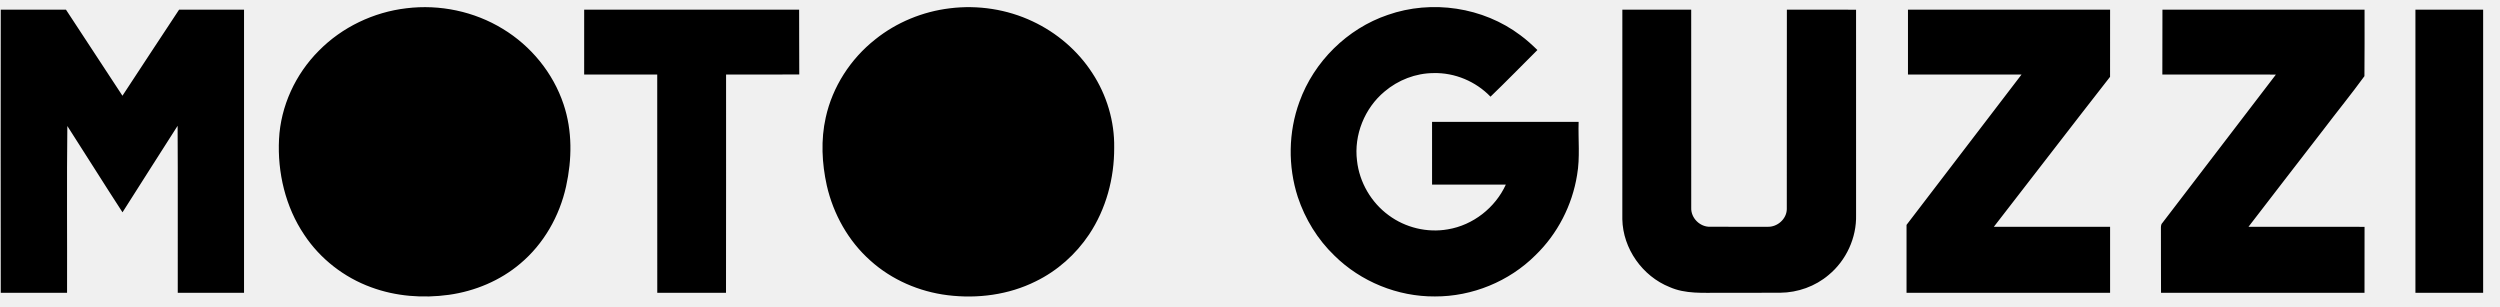
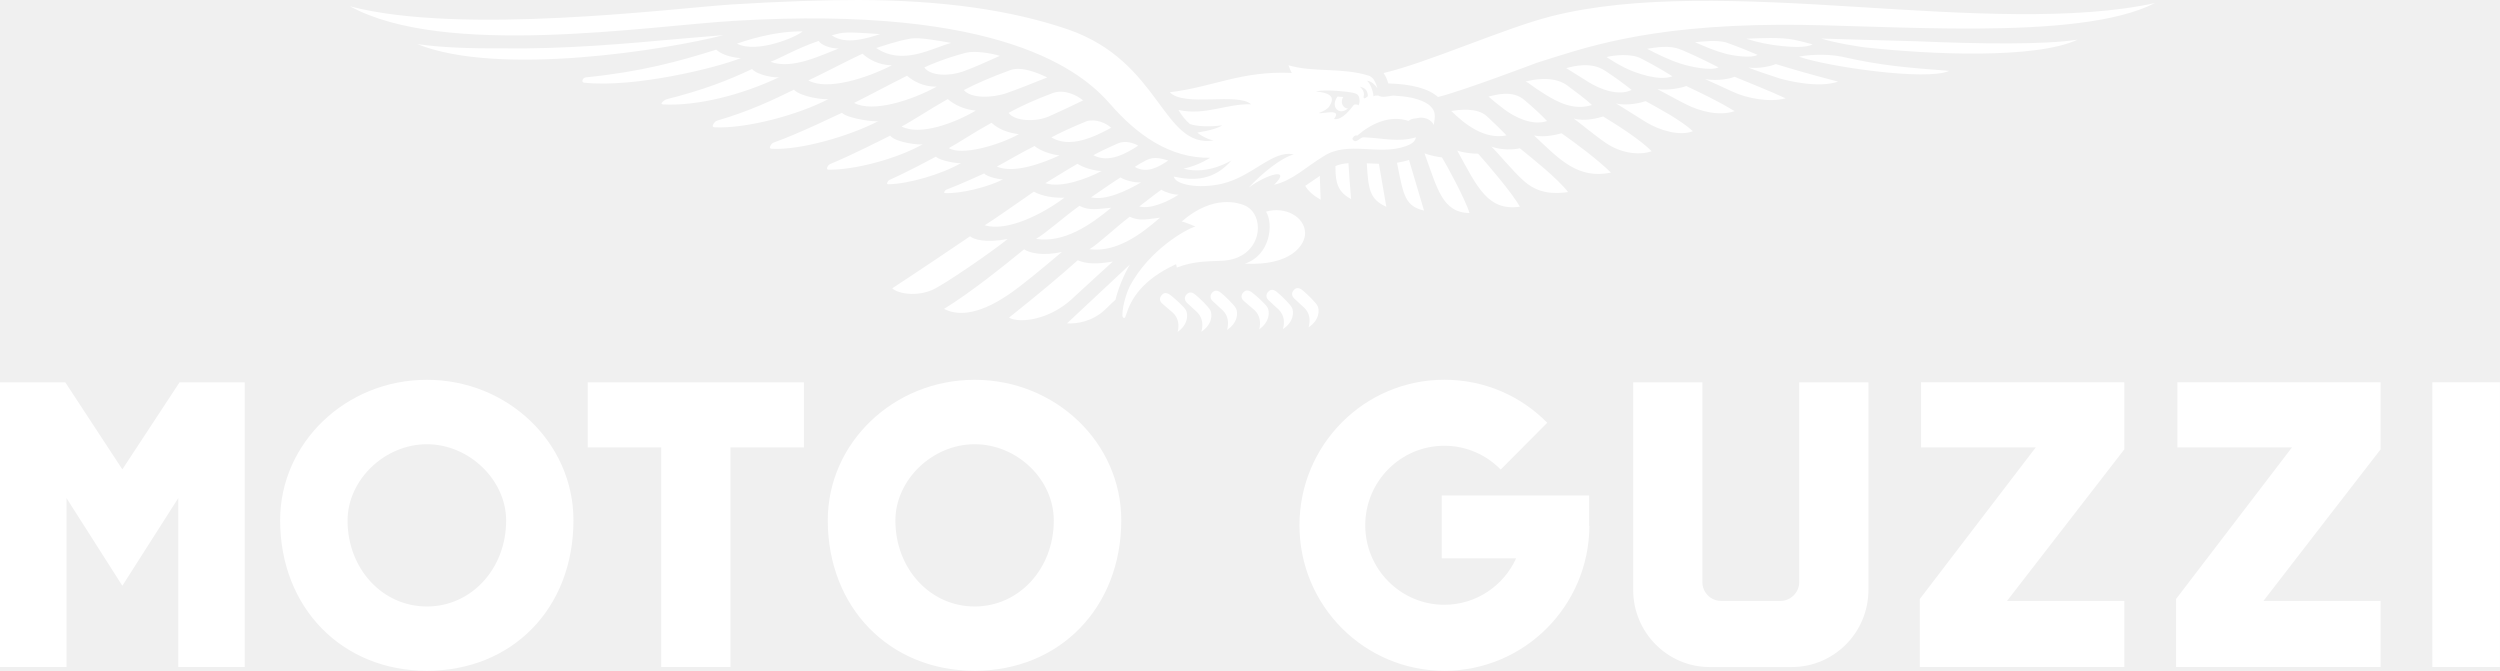
- <svg xmlns="http://www.w3.org/2000/svg" viewBox="12 290 1744 214" fill="currentColor">
-   <path fill-rule="evenodd" d="m295.56 295.76c23.16-2.85 47.28 2.19 67.2 14.39 19.67 11.9 35.11 30.76 42.38 52.61 6.21 18.41 5.92 38.46 1.76 57.27-4.57 20.73-15.63 40.19-31.97 53.87-14.03 11.9-31.64 19.22-49.8 21.77-18.13 2.5-36.97 1.1-54.2-5.27-18.9-6.87-35.58-19.83-46.69-36.62-13.12-19.45-18.76-43.41-17.59-66.7 1.14-23.08 11.46-45.36 27.75-61.66 16.2-16.49 38.23-26.98 61.16-29.66zm379.07.03c19.56-2.43 39.84.66 57.68 9.09 16.87 7.89 31.6 20.46 41.72 36.13 10.03 15.32 15.53 33.65 15.23 51.99.1 21.28-5.65 42.77-17.5 60.55-9.28 13.89-22.19 25.4-37.24 32.72-18.88 9.43-40.65 12.24-61.48 9.66-19.8-2.45-38.97-10.71-53.83-24.11-15.4-13.65-25.87-32.43-30.44-52.42-3.43-15.53-4.24-31.84-.74-47.42 4.71-21.44 17.3-40.9 34.5-54.47 14.87-11.94 33.18-19.45 52.1-21.72zm305.47 4.61c30.72-10.77 66.54-5.44 92.55 14.2 4.22 3.1 8.09 6.64 11.85 10.29-10.92 10.84-21.63 21.9-32.73 32.55-10.22-10.64-24.96-16.85-39.72-16.45-12.45.05-24.72 4.83-34.18 12.86-13.91 11.56-21.5 30.33-19.21 48.3 1.65 15.01 9.89 29.13 22.08 38.02 11.67 8.66 26.92 12.35 41.25 9.82 17.57-2.9 33.09-15.04 40.47-31.2-17.15-.02-34.3-.01-51.45 0-.02-14.6 0-29.19-.01-43.79h102.25c-.4 12.37 1.08 24.83-1.08 37.09-3.38 21.13-13.67 41.13-29.08 55.99-18.36 18.31-44.14 28.82-70.06 28.72-25.96.2-51.75-10.3-70.2-28.55-11.67-11.24-20.38-25.44-25.48-40.8-6.96-21.47-6.62-45.3 1.16-66.5 10.13-28.02 33.36-50.97 61.59-60.55zm-967.57 193.86c-.08-65.84-.07-131.68 0-197.51 15.17.02 30.33-.02 45.5.01 13.14 20.01 26.21 40.06 39.39 60.03 13.18-20.01 26.26-40.08 39.51-60.04 15.1.01 30.2-.01 45.31.01.01 65.83.02 131.66 0 197.49h-46.24c-.07-38.83.14-77.66-.1-116.49-12.79 20.13-25.71 40.18-38.44 60.35-12.99-19.97-25.58-40.19-38.48-60.21-.46 38.77-.07 77.56-.2 116.34-15.42.03-30.83-.02-46.25.02zm406.98-152.26c-.04-15.09-.06-30.17.01-45.26 49.99.01 99.97.02 149.95 0 .13 15.06-.05 30.13.1 45.2-17.02.14-34.04.02-51.06.06-.03 50.76.07 101.51-.05 152.27-15.98-.04-31.97-.02-47.95-.01-.06-50.76-.01-101.51-.03-152.26zm724.24-45.24c16.01-.01 32.02-.01 48.03 0 .01 46.07-.03 92.15.02 138.22-.27 7.15 6.15 13.46 13.28 13.21 13.3.05 26.62.05 39.93.01 6.78.3 13.29-5.34 13.46-12.22.06-46.41-.04-92.82.05-139.23 16.09.02 32.18-.03 48.27.02-.01 47.74-.02 95.48.01 143.21.41 15.89-6.89 31.73-19.14 41.83-9.34 7.95-21.52 12.3-33.76 12.4-13.98.09-27.97.01-41.96.04-11.8-.07-24.15.94-35.23-4-18.94-7.55-32.57-26.84-32.97-47.27.03-48.74 0-97.48.01-146.22zm199.25 0c47-.02 94-.01 141 0-.02 15.6.03 31.22-.02 46.83-27.17 34.75-54 69.77-81.06 104.61 27.03.04 54.05.02 81.08.01v46.04c-47.33-.01-94.67 0-142 0v-47.37c26.75-34.95 53.51-69.9 80.22-104.88h-79.22zm177.45 45.21c.1-15.08-.03-30.15.07-45.22 46.99.01 93.99-.01 140.99.01-.05 15.46.12 30.92-.08 46.37-9.15 12.57-19.01 24.66-28.41 37.06-17.48 22.68-35.06 45.28-52.47 68.01 26.99.05 53.97-.02 80.96.04-.02 15.34.05 30.68-.03 46.02-47.32-.02-94.64-.02-141.95 0-.12-14.75.01-29.5-.07-44.25.03-1.56-.2-3.33 1.04-4.53 26.39-34.48 52.73-69 79.17-103.46-26.41-.07-52.81.03-79.22-.05zm176.55-45.22c15.75.01 31.49-.01 47.24.01.01 65.83.01 131.66 0 197.48-15.75.02-31.49 0-47.24.01z m298.5 340.82c12.88-2.45 26.54.21 37.73 7 14.48 8.66 25.21 24.06 26.65 41.06.88 13.55-2.66 27.39-10.15 38.74-6.99 10.46-17.46 18.75-29.63 22.24-12.92 3.9-27.37 2.5-39.25-3.94-15.15-7.88-25.65-23.25-29-39.83-2.22-10.53-1.96-21.85 2.36-31.84 7.09-17.07 23.17-29.95 41.29-33.43zm379.09.07c12.65-2.47 26.13-.14 37.27 6.31 14.42 8.17 25.16 23.09 27.09 39.69 1.54 15.44-2.71 31.52-12.19 43.88-7.89 10.48-19.71 18.04-32.67 20.35-14.6 2.85-30.29-1.14-41.9-10.4-13.6-10.61-21.47-27.61-22.24-44.7-1.91-26.26 19.36-50.41 44.64-55.13z" />
+ <svg xmlns="http://www.w3.org/2000/svg" id="Layer_1" fill="white" viewBox="0 0 407.84 109.44">
+   <path d="M159,98.94c-7.25,0-12.93-6.16-12.93-14.02,0-6.64,6.04-12.45,12.93-12.45s12.91,5.7,12.91,12.45c0,7.86-5.67,14.02-12.91,14.02M159,61.96c-13.21,0-23.96,10.27-23.96,22.91,0,14.24,10.08,24.56,23.96,24.56s23.92-10.32,23.92-24.56c0-12.64-10.72-22.91-23.92-22.91M69.64,98.94c-7.26,0-12.94-6.16-12.94-14.02,0-6.64,6.06-12.45,12.94-12.45s12.93,5.82,12.93,12.45c0,7.86-5.67,14.02-12.93,14.02M69.64,61.96c-13.2,0-23.94,10.27-23.94,22.91,0,14.24,10.07,24.56,23.94,24.56s23.91-10.1,23.91-24.56c0-12.64-10.72-22.91-23.91-22.91M396.8,108.81h11.03v-46.45h-11.03v46.45ZM355.21,72.99h18.69s-18.72,24.48-18.91,24.73v11.09h33.37v-10.78h-19.11s18.9-24.48,19.11-24.72v-10.95h-33.15v10.62ZM313.39,72.99h18.71s-18.72,24.48-18.91,24.73v11.09h33.36v-10.78h-19.13s18.93-24.48,19.13-24.72v-10.95h-33.16v10.62ZM293.52,94.97c0,1.66-1.39,3.06-3.05,3.06h-9.7c-1.68,0-3.05-1.37-3.05-3.06v-32.6h-11.29v33.86c0,6.94,5.59,12.59,12.48,12.59h13.39c6.9,0,12.51-5.64,12.51-12.59v-33.86h-11.3v32.6ZM95.88,72.99h11.99v35.82h11.29v-35.82h11.99v-10.62h-35.27v10.62ZM19.96,76.57s-9.04-13.79-9.31-14.2H0v46.44h10.85v-27.55s8.38,13.17,9.11,14.3c.71-1.13,9.12-14.3,9.12-14.3v27.55h10.84v-46.44h-10.63c-.26.41-9.33,14.2-9.33,14.2M259.22,80.83h-24.02v10.25h12.14c-2.04,4.47-6.52,7.58-11.72,7.58-7.11,0-12.9-5.81-12.9-12.97s5.78-12.97,12.9-12.97c3.62,0,6.83,1.48,9.2,3.88l7.59-7.63c-4.29-4.37-10.22-7.02-16.78-7.02-13.05,0-23.64,10.62-23.64,23.75s10.59,23.73,23.64,23.73,23.6-10.59,23.66-23.65h-.05v-4.94Z" />
+   <path d="M304.93,7.8c9.7,1.04,27.04,1.91,34.02-1.34-5.28.86-16.06.71-26.31.27-2.98-.07-5.94-.16-8.8-.24-2.33-.08-4.59-.14-6.73-.2,2.05.66,6.37,1.41,7.83,1.51M293.48,9.25c4.55,1.61,20.88,4,24.52,2.31-6.66-.51-10.99-.82-17.52-2.31-2.82-.59-6.22-.21-7,0M242.82,15.75c.74.64,1.51,1.29,2.57,2.08,1.7,1.28,4.59,2.73,6.99,1.92-.84-.92-2.21-2.18-3.63-3.38-.01,0-.02-.01-.03-.02-1.98-1.75-4.73-.85-5.9-.6M245.77,22.09c-.57-.61-1.87-1.9-3.25-3.17-1.66-1.43-4.56-1-5.77-.82,2.23,2.21,5.45,4.71,9.02,3.99M248.9,13.31l.37.19c.82.61,1.72,1.23,2.81,1.91,1.97,1.22,4.68,2.68,7.63,1.72-.93-.89-2.71-2.21-4.18-3.3-2.26-1.5-5.42-.85-6.62-.53M255.51,11.11h-.01c1.16.74,2.46,1.53,3.63,2.27,1.91,1.2,4.96,2.34,7.04,1.29-1.04-.86-2.64-2.02-4.29-3.11-2.28-1.54-5.17-.77-6.37-.44M262.08,9.31c.89.58,1.62,1.04,2.92,1.71,1.91.97,5.71,2.24,7.83,1.43-.59-.38-2.6-1.64-5.13-2.92-1.64-.85-4.43-.53-5.62-.22M268.69,7.96c1.78.91,3.42,1.75,5.48,2.42,1.45.48,4.9,1.24,6.19.61-.79-.4-3.15-1.63-5.97-2.83-.08-.02-.16-.06-.26-.09-1.77-.76-4.1-.31-5.44-.11M276.49,6.88h0c1.7.73,3.21,1.41,5.11,1.91,1.22.31,4.1.75,5.13.16-.68-.28-2.76-1.2-5.21-2.05-1.63-.4-3.73-.14-5.02-.01M284.88,6.32c1.83.6,3.82.99,5.78,1.19,1.28.14,4.03.34,5.03-.27-.47-.13-1.59-.45-3.06-.76-2.03-.42-5.46-.27-7.75-.16M290.24,12.77c1.22.37,6.39,1.66,9.62.55-4.77-1.25-7.73-2.12-10.16-2.87-.76.33-2.77.8-4.5.57.87.36,3.83,1.38,5.04,1.75M282.68,14.97c2.28,1.07,6.01,1.78,8.62,1.07-2.87-1.33-5.74-2.43-8.34-3.52-.59.28-2.6.75-4.8.39.86.4,2.54,1.13,4.52,2.06M275.08,17.03c2.12,1.08,5.33,1.98,7.89,1.1-2.68-1.64-5.39-2.92-7.89-4.1-.58.27-3,.79-4.71.5.96.5,2.71,1.49,4.7,2.5M268.54,19.93c2.18,1.35,5.54,2.33,7.63,1.47-2.02-1.84-5.41-3.63-7.71-4.9-.66.24-3.01.83-4.82.37.98.62,2.86,1.79,4.89,3.06M262.08,23.39c2.18,1.49,5.18,2.05,7.37,1.28-1.99-1.98-5.61-4.26-7.92-5.67-.69.22-2.98.88-4.81.33.98.69,3.33,2.69,5.36,4.07M250.26,22.1c4.22,4,7.18,7.16,12.55,6.06-2.23-2.17-5.64-4.72-8.07-6.42-.65.17-2.67.75-4.48.36M248.57,29.5c.86.77,1.78,1.3,2.8,1.63,1.09.33,2.33.44,3.83.28.2-.02.41-.04.61-.08-1.72-2.22-5.77-5.44-7.87-7.14-.88.21-2.91.36-4.65-.28,0,0,0,0,0,0,.89.81,3.44,3.94,5.27,5.58M237.73,24.57c3.32,6.06,5,9.87,10.22,9.16-1.25-2.28-5.56-7.25-6.81-8.66-.9.02-2.41-.16-3.41-.5M235.25,25.68c-.52-.06-1.77-.25-2.86-.66,2.11,5.79,2.9,9.65,7.34,9.74-.7-2.32-3.87-8.09-4.49-9.08M229.87,26.09c-.6.2-1.25.35-1.97.46.04.2.18.89.18.89.88,4.49,1.25,6.23,4.23,6.91-.13-.45-2.38-8.02-2.45-8.26M224.96,26.72c-.2,0-1.94-.08-1.99-.08.26,4.19.43,5.86,3.19,7.1-.09-.49-1.17-6.81-1.21-7.02M219.99,26.62c-.84.06-1.53.21-2.13.47v.23c0,2.62.46,4.04,2.55,5.15-.04-.48-.23-2.9-.23-2.9,0,0-.18-2.68-.2-2.95M214.67,29.13h0s-1.52,1.04-1.74,1.19c.48.84,1.32,1.58,2.52,2.26-.02-.48-.13-3.44-.13-3.44,0,0,0-.24,0-.45-.24.16-.64.44-.64.44M211.09,48.66c.49.48.8.71,1.75,1.61.87.91.94,2.04.64,3.13,1.84-1.23,1.77-2.87,1.47-3.48-.29-.6-1.88-2.11-2.48-2.59-.6-.47-1.02-.39-1.35-.07-.32.31-.55.87-.02,1.4M206.53,34.52c1.27,1.99.71,7.12-3.45,8.49,7.58.4,9.87-3.09,9.83-5.01-.06-2.67-3.32-4.38-6.38-3.47M208.66,50.57c.87.91.93,2.04.63,3.12,1.85-1.23,1.78-2.86,1.48-3.48-.29-.6-1.87-2.11-2.48-2.59-.6-.48-1.02-.39-1.35-.07-.32.3-.55.86-.03,1.39.48.48.8.72,1.75,1.62M202.85,47.67c-.31.32-.52.88.03,1.4.5.46.82.69,1.81,1.55.89.89,1.01,2.01.74,3.1,1.8-1.29,1.68-2.92,1.36-3.53-.31-.59-1.95-2.04-2.57-2.5-.62-.45-1.03-.35-1.35-.03M197.79,49.08c.49.48.8.71,1.75,1.61.86.91.93,2.04.64,3.13,1.84-1.23,1.77-2.87,1.47-3.48-.29-.6-1.88-2.11-2.48-2.59-.61-.47-1.02-.39-1.36-.07-.31.31-.54.86-.02,1.4M195.36,51c.86.91.93,2.05.62,3.12,1.85-1.23,1.78-2.86,1.48-3.48-.29-.6-1.87-2.11-2.48-2.59-.6-.48-1.01-.39-1.35-.08-.32.31-.55.86-.02,1.4.48.48.8.72,1.75,1.62M189.55,48.1c-.31.32-.53.88.03,1.4.5.47.82.69,1.8,1.55.89.88,1.01,2.01.74,3.1,1.8-1.29,1.67-2.92,1.36-3.53-.31-.59-1.95-2.04-2.57-2.5-.62-.46-1.03-.36-1.35-.03M184.31,46.69c-.28.51-1.24,2.98-1.21,4.84.05.24.2.38.32.34.11-.03.17-.16.3-.55.79-2.54,2.6-5.68,8.13-8.22.05.09.09.33.12.55,2.88-1.11,5.28-1,7.41-1.11,6.7-.33,7.23-7.63,3.57-9.07-.76-.29-4.94-1.89-10.18,2.67.57.09,2.25.81,2.25.81-1.53.43-7.52,3.79-10.71,9.73M133.58,6.67c-3.47,1.15-6.64,3.01-7.89,3.41,3.53,1.34,8.38-1.13,11.13-2.17-1.37.01-2.91-.57-3.25-1.24M130.92,5.12c-4.89-.06-9.73,1.67-10.7,2,3.28,1.69,9.92-1.17,10.7-2M175.77,26.72c-1.96,1.13-4.28,2.6-5.23,3.16,2.5.85,6.75-.7,9.17-1.98-1.13-.02-3.01-.54-3.94-1.19M172.86,25.35c-1.29-.12-3.09-.7-4.09-1.53-2.32,1.16-5.02,2.77-6.15,3.36,2.8,1.18,7.39-.53,10.23-1.83M182.77,28.96c-1.81,1.14-3.9,2.66-4.78,3.23,2.4.59,5.92-1.12,8.15-2.43-1.06.05-2.47-.29-3.37-.81M181.28,33.89c-2.08.17-3.55.54-5.19-.31-2.6,1.87-5.5,4.49-7.08,5.39,4.63.72,8.97-2.35,12.27-5.08M184.3,35.35c-2.41,1.85-5.1,4.42-6.57,5.31,4.41.56,8.45-2.47,11.51-5.15-1.98.22-3.36.62-4.94-.15M173.64,32.25c-1.79.06-3.57-.23-4.99-.98-3.08,2.12-6.27,4.4-8.01,5.48,3.71,1.12,9.59-1.91,13-4.5M154.18,31.5c2.52.12,6.98-.96,9.49-2.26-.25.13-2.73-.38-3.11-.95-.54.24-3.82,1.77-6.17,2.65-.16.06-.28.21-.34.35-.04.11-.03.2.13.21M154.79,24.16c2.07,1.28,8.11-.44,11.42-2.27-1.81-.23-3.28-.79-4.46-1.86-2.79,1.53-5.5,3.35-6.96,4.13M159.19,18.04c-1.96-.17-3.57-1-4.58-1.88-3.26,1.86-5.84,3.6-7.53,4.48,3.01,1.54,8.63-.54,12.11-2.6M152.79,14.14c-2.2.03-3.86-.95-4.82-1.78-2.29,1.13-6.47,3.36-8.64,4.43,3.05,1.63,9.35-.4,13.47-2.65M145.48,10.65c-2.2-.02-3.84-1.04-4.78-1.89-2.31,1.07-6.61,3.33-8.82,4.36,3.01,1.7,9.42-.32,13.6-2.46M136.99,5.43c-.61.14-1.09.26-1.31.33,2.31,1.63,5.79.47,7.9-.19-2.88-.2-5.28-.4-6.58-.14M148.57,6.29c-2.4.42-4.47,1.2-5.64,1.54,4.37,2.96,9.2-.03,12.25-.83-2.07-.36-5.24-.95-6.61-.71M157.57,8.61c-3.23.83-6.06,2.03-6.78,2.39.93,1.4,4.04,1.47,6.29.67,1.74-.62,3.83-1.57,6.04-2.56-1.35-.42-4.14-.88-5.55-.5M164.76,11.46c-2.72.98-5.67,2.24-7.51,3.23,1.07,1.37,4.59,1.35,7.05.47,2-.71,4.04-1.52,6.54-2.53-1.52-.72-4.23-1.89-6.08-1.17M171.85,15.14c-2.93,1.08-5.56,2.3-7.31,3.27.97,1.38,4.44,1.53,6.6.57,1.78-.79,3.5-1.6,5.6-2.62h-.08c-.94-.82-3.01-1.81-4.81-1.22M177.28,19.77c-2.26.9-4.81,2.11-5.77,2.65,3.04,1.82,6.98-.06,9.79-1.59h-.05c-.74-.72-2.46-1.49-3.98-1.06M182.38,23.39c-1.79.78-3.41,1.58-4.01,1.93,2.5,1.36,5.38-.3,7.31-1.55-.68-.44-2.14-.89-3.29-.38t0,0M187.02,26.12c-.86.45-1.56.86-1.89,1.11,2,1.18,4.04-.08,5.44-1.04-.91-.29-2.32-.73-3.54-.06M192.29,31.75c-.8.04-2.16-.36-2.84-.8-1.36.96-2.93,2.25-3.59,2.73,1.81.51,4.75-.83,6.42-1.93M184.34,43.14c-1.22,1.14-9.82,9.2-10.27,9.61,1.47.11,4.14-.25,6.25-2.28l.58-.56s1.07-1.04,1.08-1.01c.4-1.75,1.34-4.01,2.35-5.76M175.8,42.47c-2.76,2.48-6.53,5.64-11.2,9.35,1.79.98,6.55.34,10.2-2.98l4.58-4.21s1.88-1.71,2.16-1.96c-2.72.45-4.22.4-5.73-.21M167.06,40.68c-3.59,2.93-8.79,7.09-13.05,9.71,1.85.98,5.15,1.33,10.56-2.36,2.1-1.43,5.06-3.89,8.68-6.94-3.06.72-5.35.17-6.19-.42M158.25,38.55s-7.79,5.28-12.7,8.49c1.09.94,4.01,1.34,6.51.27,1.82-.77,9.66-6.15,12.33-8.32-3.73.7-5.6.04-6.14-.45M144.73,29.8c-.04.14-.02.26.19.26,3.18-.04,8.67-1.6,11.88-3.47-.3.17-3.58-.37-4.11-1.04-.66.35-4.67,2.51-7.56,3.79-.19.08-.32.29-.4.47M134.94,27.33c-.06.18-.04.34.22.35,4.07.07,10.93-1.66,15.43-4.17-.4.22-4.55-.25-5.37-1.39-.86.43-6.04,3.09-9.77,4.63-.25.1-.43.36-.52.59M125.64,23.87c-.08.2-.06.38.24.4,4.61.27,12.73-2.06,17.44-4.53-.45.23-5.09-.4-5.96-1.34-1,.43-6.79,3.3-11.1,4.84-.29.1-.51.38-.62.63M116.31,20.35c-.09.22-.07.4.27.42,5.14.25,13.71-2.03,18.64-4.65-.5.26-4.64-.31-5.7-1.49-3.45,1.69-7.23,3.5-12.5,5.04-.33.09-.57.41-.7.68M107.98,16.76c-.11.17-.1.26.28.28,5.44.26,12.6-1.47,18.95-4.49-.56.27-3.72-.3-4.52-1.29-4.08,1.92-7.95,3.41-13.89,4.92-.37.09-.66.37-.82.58M95.3,13.49c8.11.87,21.44-2.37,25.56-4.01-2.06-.13-3.47-.84-4.01-1.38-6.06,1.9-12.22,3.61-21.27,4.52-.55.05-.81.81-.28.87M81.88,7.88c-5.28.05-10.14-.14-13.81-.69,13.31,5.39,40.93.88,49.97-1.46l-7.16.6c-8.54.78-19.01,1.73-28.99,1.55M219.94,17.68c-.22.02-.45-.04-.65-.21-.43-.37-.52-1.08-.19-1.59,0-.02.03-.03.05-.05l-.96-.08c-1.24,1.72.33,3.2,1.74,1.92M223.15,15.68c-.19.17-.51.48-.67.31-.16-.16.45-.92-.66-1.87.71.22,1.3.44,1.33,1.56M221.62,17.2c-.12-.2-.67-.21-.77-.08-1.83,2.49-2.87,2.36-3.22,2.29,1.39-1.83-1.92-.77-2.5-.97.79-.28,1.46-.66,1.73-1.09.84-1.34.58-2.14-2.22-2.44,1.78-.37,5.4.06,6.03.21.71.17,1.01.33,1.1,1.04.06.44,0,.74-.15,1.04M224.07,15.72c-.05-.87-.58-2.2-1.06-2.54.7.04,1.3.65,1.69,1.21-.2-.76-.5-1.37-.8-1.66-.02-.02-.04-.04-.06-.06-.04-.03-.08-.06-.12-.08h0c-.09-.09-.2-.15-.31-.21-4.49-1.44-9.08-.5-13.22-1.74.15.37.39,1.03.56,1.26-8.25-.39-12.77,2.29-19.92,3.15,2.38,2.46,11.08,0,13.27,1.96-4.03-.12-7.49,1.89-11.85.93.51.86,1.06,1.59,1.86,2.29,1.08.41,3.37.49,5.28.21-1.23.85-4.17,1.14-4.04,1.22.38.33,1.49,1.03,2.64,1.26-8.41,1.28-8.55-12.87-23.76-18.12C164.81,1.58,153.53.04,140.1,0c-5.14-.01-12.95.23-20.76.73-9.56.62-44.13,5.08-62.24.3,15.41,8.46,48.43,3.22,62.67,2.37,43.74-2.61,56.8,8.35,61.34,13.57,4.34,5,9.73,8.88,16.32,8.77-1.35.83-2.82,1.45-4.37,1.78,4.11,1.08,7.78-1.37,7.82-1.33-2.84,3.23-6.02,3.35-9.39,2.62.26,1.31,3.98,2.05,7.83,1.17,4.97-1.13,8.36-5.59,11.72-4.78-1.96.5-5.08,2.98-7.34,5.41,3.03-2.25,7.06-3.32,4.15-.46,3.18-.79,5.12-2.88,8.11-4.68,3.91-2.53,8.94-.06,13.3-1.6.71-.27,1.56-.57,1.73-1.47-2.86.87-5.56.1-8.51,0-.67-.04-1.31,1.24-1.87.26.1-.26.4-.7.8-.53,2.29-1.98,5.32-3.41,8.38-2.4.5-.47,1.23-.37,1.86-.54.92-.03,1.81.33,2.25,1.19.07-.44.13-.87.13-.88.09-.59.03-1.09-.18-1.53-.02-.03-.03-.06-.05-.09-.04-.08-.09-.14-.14-.21-.14-.18-.3-.36-.48-.51-.03-.02-.06-.05-.09-.07-.03-.02-.05-.04-.08-.06-.52-.37-1.34-.77-2.66-1.07-1.01-.21-2.09-.31-3.09-.37-.78.1-1.77.4-2.4,0-.28,0-.6-.04-.8.13M351.58.49c-13.07,2.88-31.04,1.74-48.56.64-18.74-1.18-36.3-1.96-50.01,1.54-7.61,1.94-20.28,7.62-27.3,9.24.35.51.6,1.11.77,1.7,3.85.11,6.59.85,8.11,2.22,4.11-1.03,16.12-5.58,16.13-5.59,7.33-2.27,17.33-6.09,39.71-6.2,16.8-.09,48.53,2.92,61.14-3.55" />
</svg>
